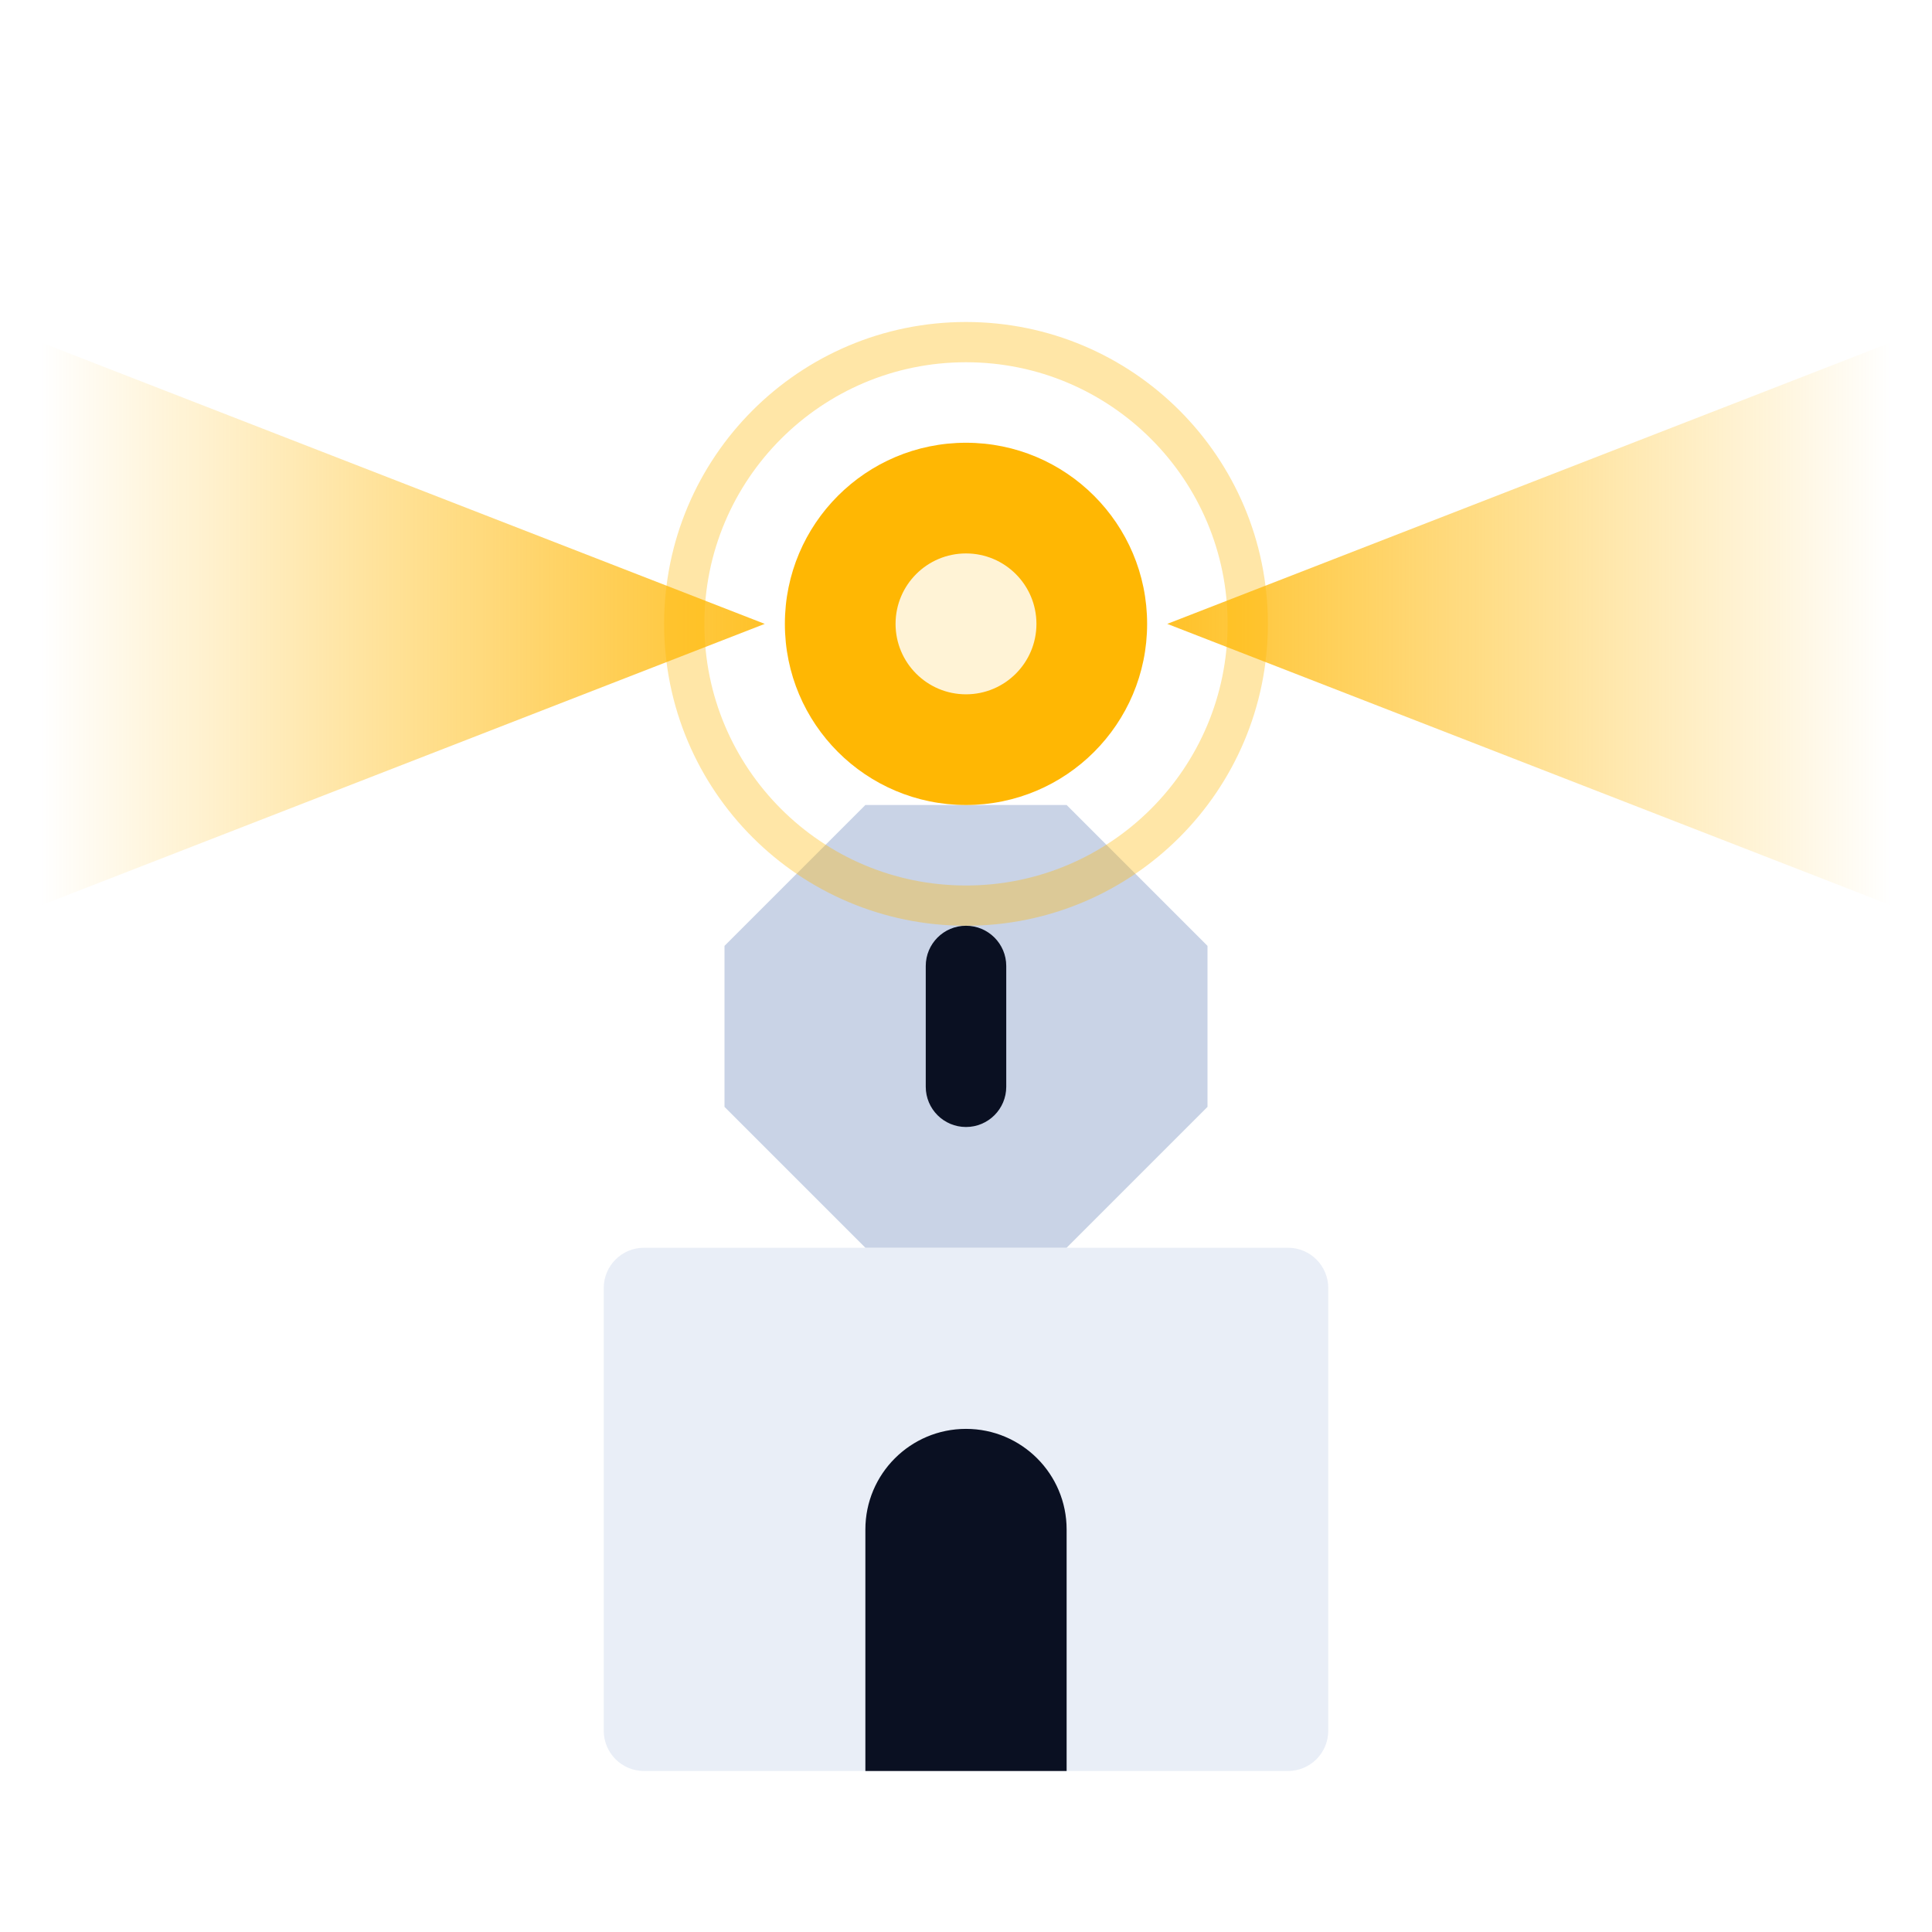
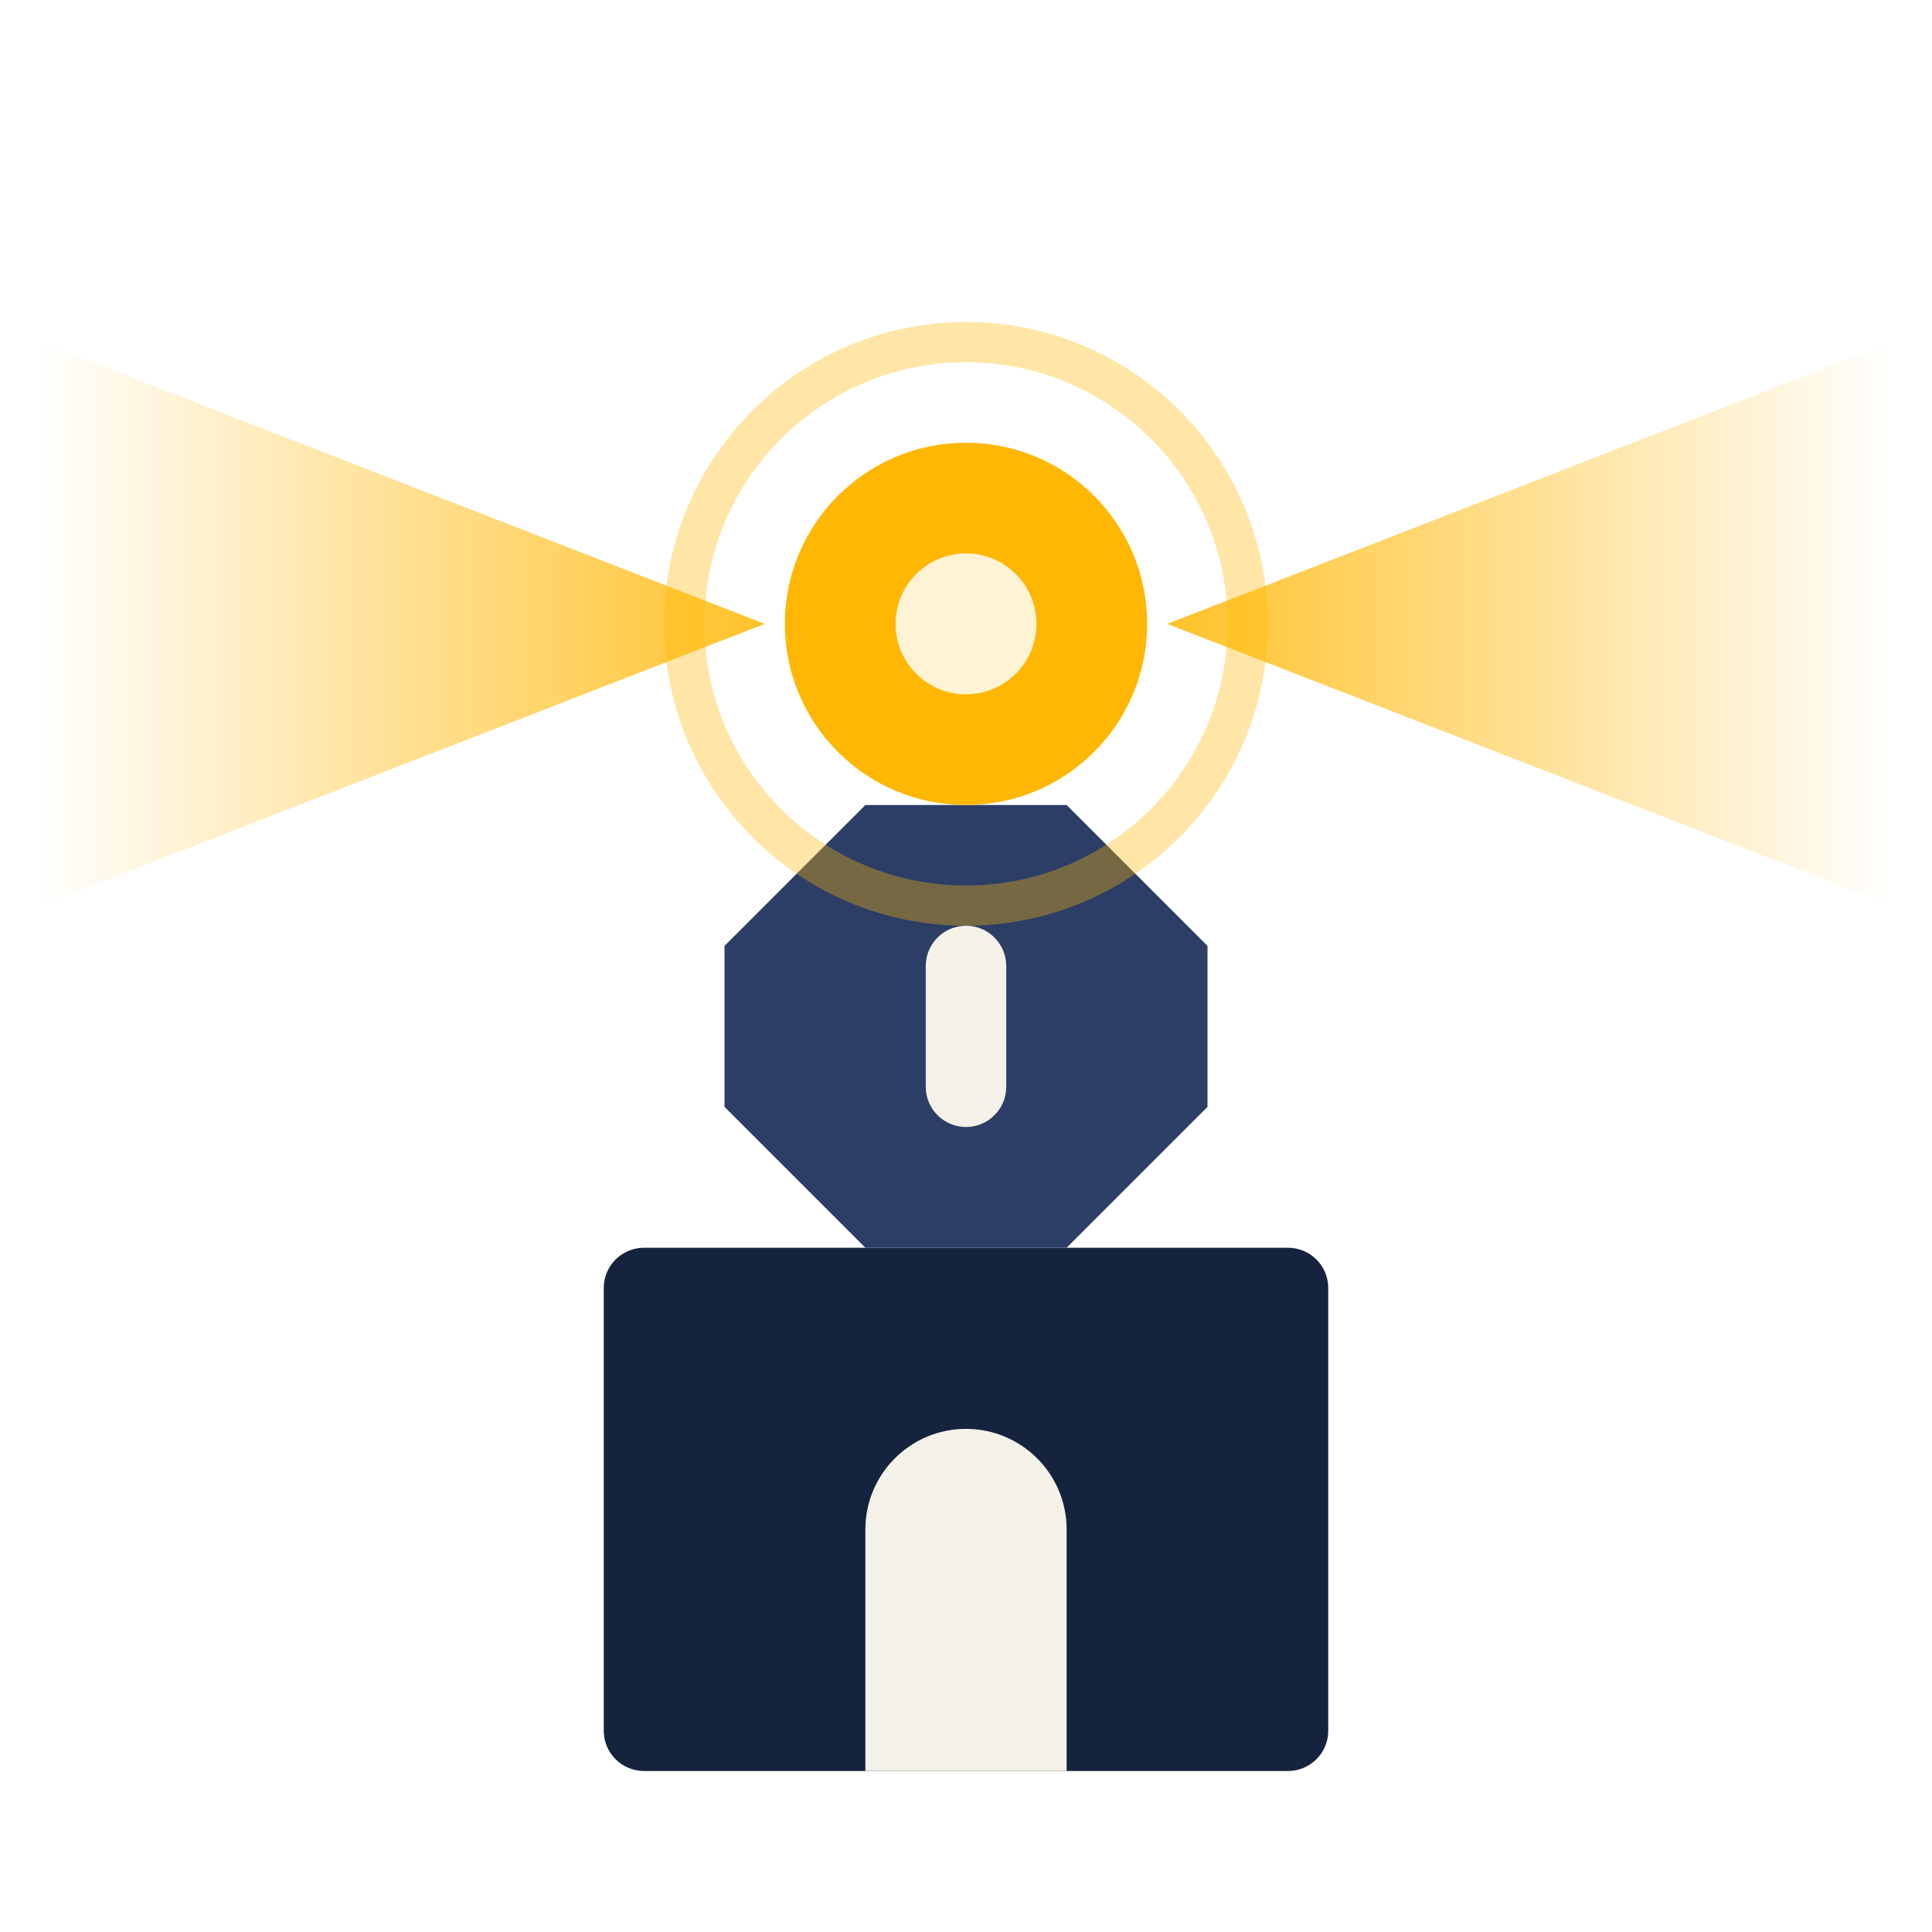
<svg xmlns="http://www.w3.org/2000/svg" viewBox="0 0 96 96" role="img" aria-labelledby="t d">
  <defs>
    <linearGradient id="bl" x1="1" y1="0" x2="0" y2="0">
      <stop offset="0" stop-color="#FFB703" stop-opacity=".85" />
      <stop offset="1" stop-color="#FFB703" stop-opacity="0" />
    </linearGradient>
    <linearGradient id="br" x1="0" y1="0" x2="1" y2="0">
      <stop offset="0" stop-color="#FFB703" stop-opacity=".85" />
      <stop offset="1" stop-color="#FFB703" stop-opacity="0" />
    </linearGradient>
  </defs>
  <polygon points="38,31 2,17 2,45" fill="url(#bl)" />
  <polygon points="58,31 94,17 94,45" fill="url(#br)" />
-   <rect x="30" y="62" width="36" height="26" rx="2" fill="#E9EEF7" />
-   <path d="M43 88V76a5 5 0 0 1 10 0v12z" fill="#0A1022" />
-   <polygon points="43,40 53,40 60,47 60,55 53,62 43,62 36,55 36,47" fill="#C9D3E6" />
-   <rect x="46" y="46" width="4" height="10" rx="2" fill="#0A1022" />
+   <rect x="30" y="62" width="36" height="26" rx="2" fill="#16233F" />
+   <path d="M43 88V76a5 5 0 0 1 10 0v12z" fill="#F4F1E8" />
+   <polygon points="43,40 53,40 60,47 60,55 53,62 43,62 36,55 36,47" fill="#2C3E66" />
+   <rect x="46" y="46" width="4" height="10" rx="2" fill="#F4F1E8" />
  <circle cx="48" cy="31" r="14" fill="none" stroke="#FFB703" stroke-opacity=".35" stroke-width="2" />
  <circle cx="48" cy="31" r="9" fill="#FFB703" />
  <circle cx="48" cy="31" r="3.5" fill="#FFF3D6" />
</svg>
